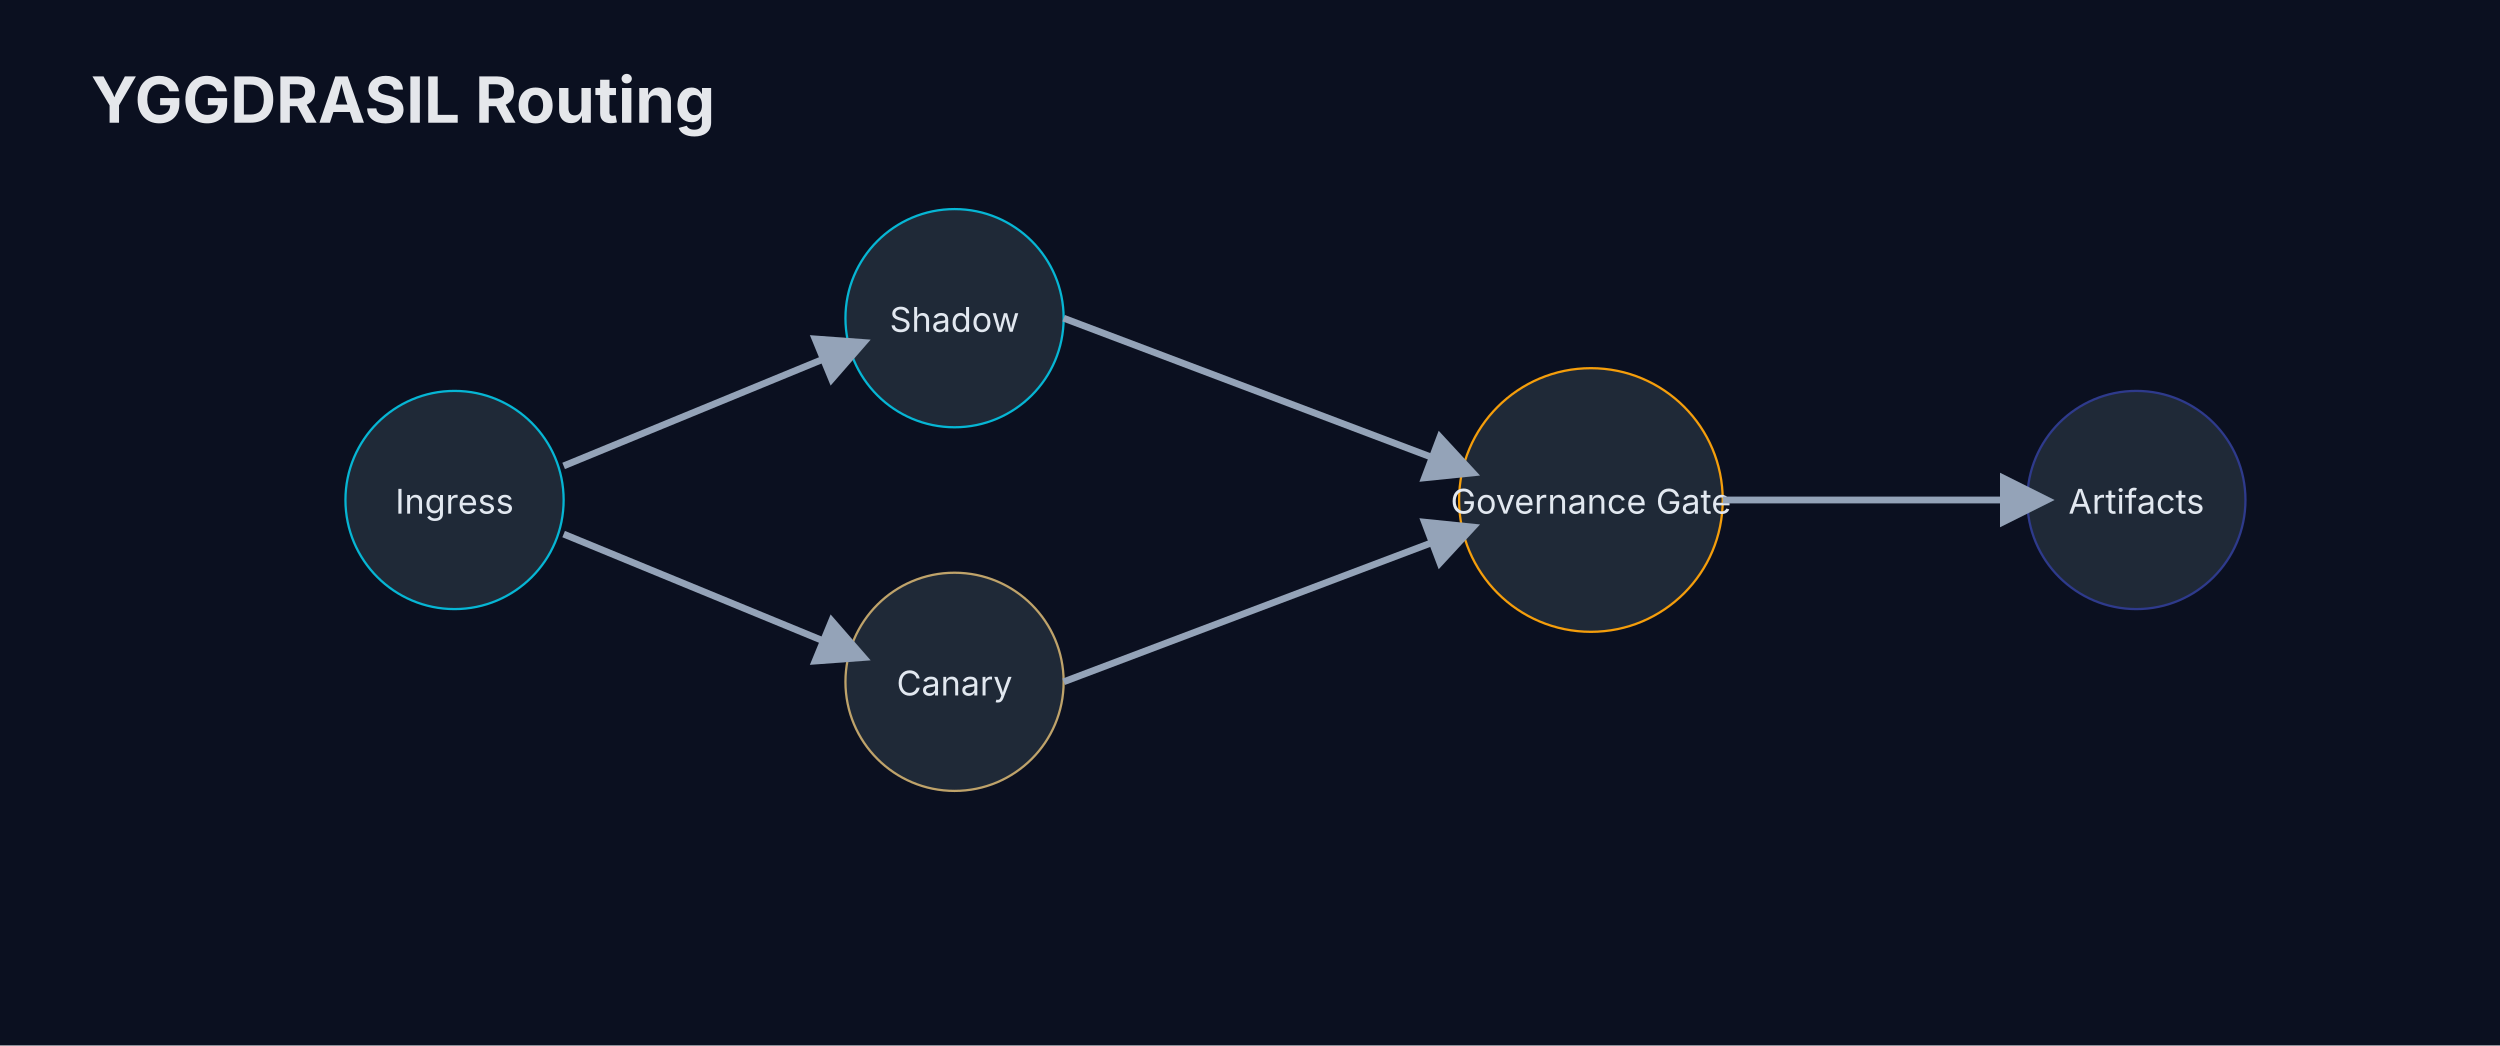
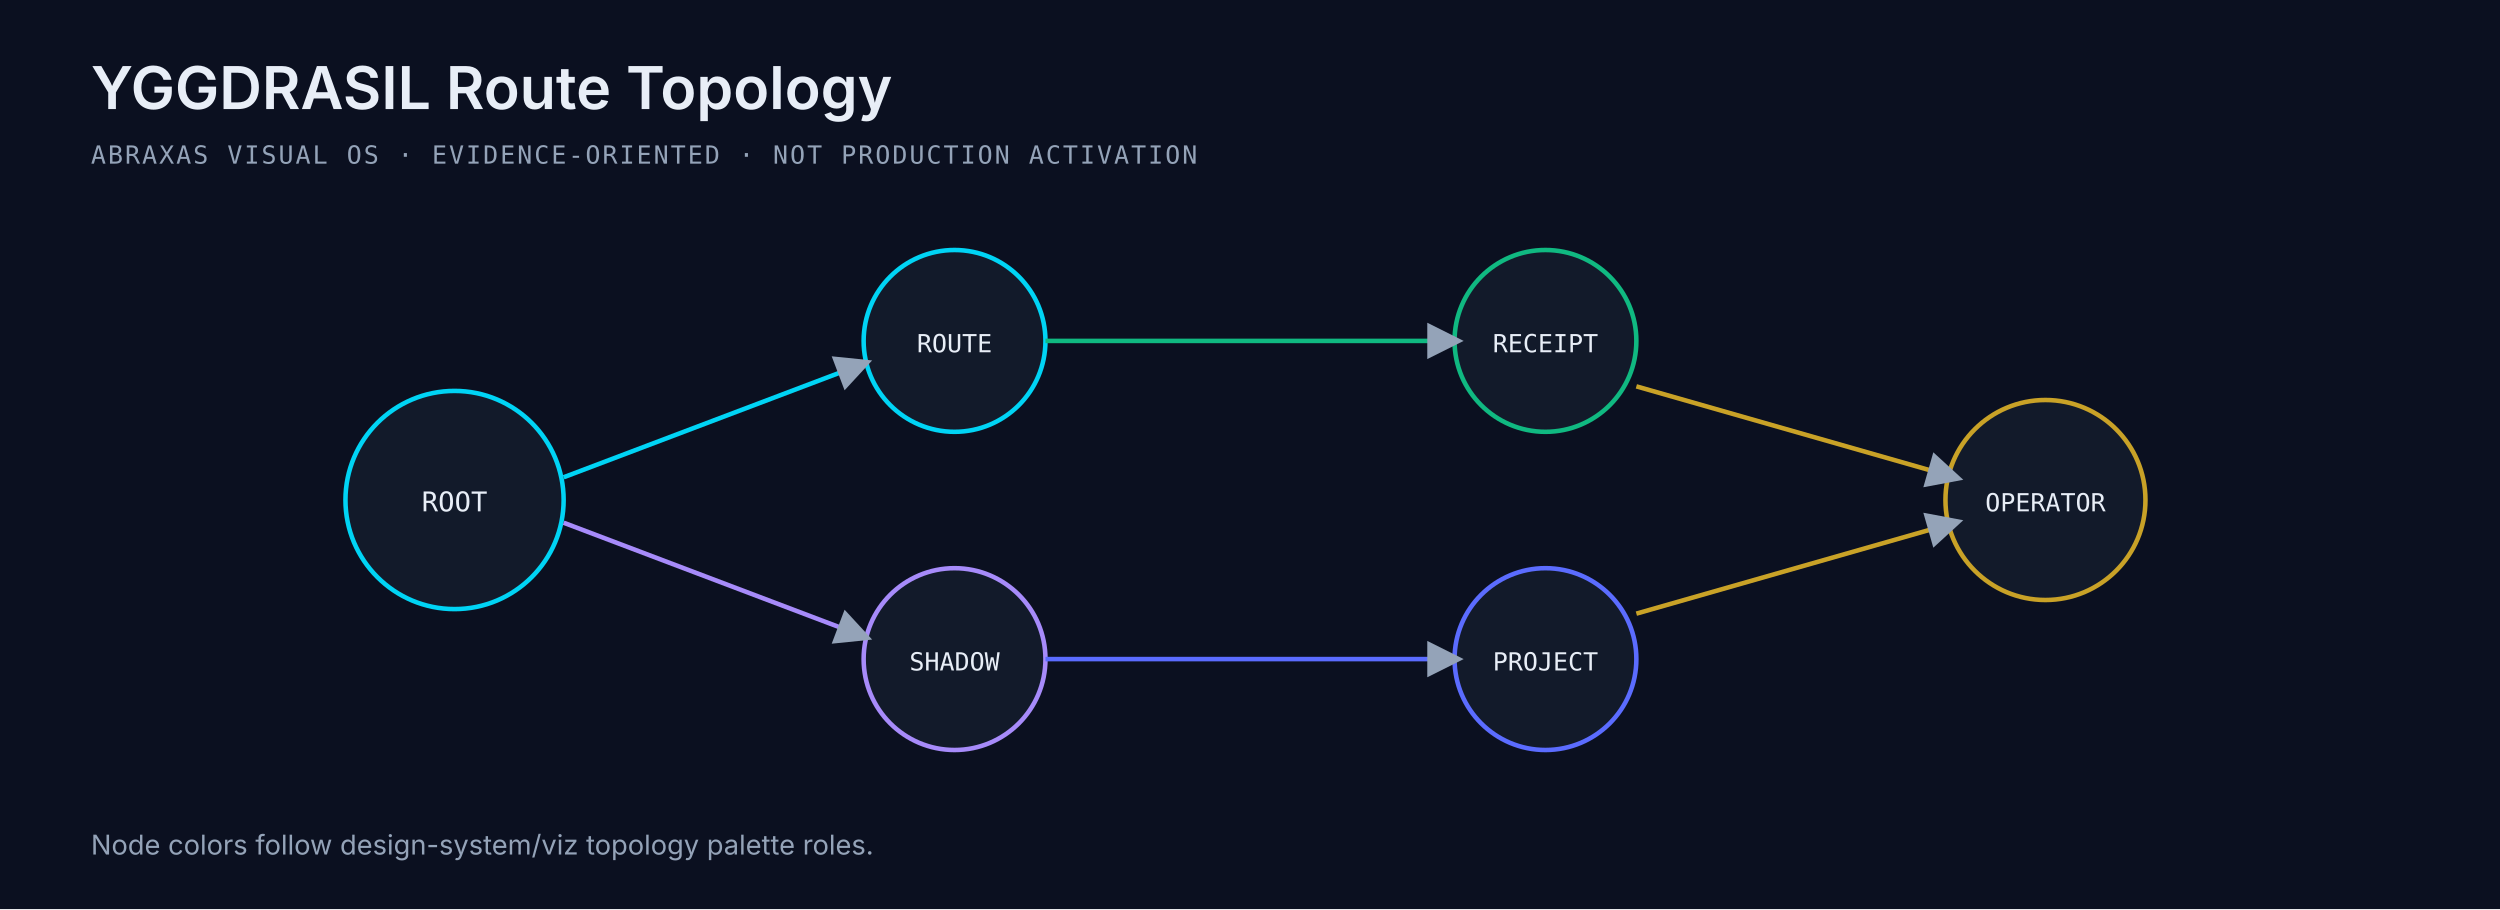
- <svg xmlns="http://www.w3.org/2000/svg" width="1100" height="460" viewBox="0 0 1100 460">
-   <rect width="1100" height="460" fill="#0B1020" />
-   <text x="40" y="54" fill="#E5E7EB" font-family="Inter" font-size="28" font-weight="700">YGGDRASIL Routing</text>
-   <circle cx="200" cy="220" r="48" fill="#1F2937" stroke="#06B6D4" />
-   <text x="200" y="226" fill="#E2E8F0" text-anchor="middle" font-family="Inter" font-size="15">Ingress</text>
-   <circle cx="420" cy="140" r="48" fill="#1F2937" stroke="#06B6D4" />
-   <text x="420" y="146" fill="#E2E8F0" text-anchor="middle" font-family="Inter" font-size="15">Shadow</text>
-   <circle cx="420" cy="300" r="48" fill="#1F2937" stroke="#BFA36A" />
-   <text x="420" y="306" fill="#E2E8F0" text-anchor="middle" font-family="Inter" font-size="15">Canary</text>
-   <circle cx="700" cy="220" r="58" fill="#1F2937" stroke="#F59E0B" />
-   <text x="700" y="226" fill="#E2E8F0" text-anchor="middle" font-family="Inter" font-size="15">Governance Gate</text>
-   <circle cx="940" cy="220" r="48" fill="#1F2937" stroke="#2E3A8C" />
-   <text x="940" y="226" fill="#E2E8F0" text-anchor="middle" font-family="Inter" font-size="15">Artifacts</text>
-   <g stroke="#94A3B8" stroke-width="3" fill="none" marker-end="url(#c)">
-     <line x1="248" y1="205" x2="372" y2="154" />
-     <line x1="248" y1="235" x2="372" y2="286" />
-     <line x1="468" y1="140" x2="640" y2="205" />
-     <line x1="468" y1="300" x2="640" y2="235" />
-     <line x1="758" y1="220" x2="892" y2="220" />
-   </g>
+ <svg xmlns="http://www.w3.org/2000/svg" width="1100" height="400" viewBox="0 0 1100 400" role="img" aria-label="YGGDRASIL Route Topology">
+   <rect width="1100" height="400" fill="#0B1020" />
  <defs>
-     <marker id="c" markerWidth="8" markerHeight="8" refX="4" refY="4" orient="auto">
+     <marker id="arrow" markerWidth="8" markerHeight="8" refX="6" refY="4" orient="auto">
      <path d="M0,0 L8,4 L0,8 Z" fill="#94A3B8" />
    </marker>
  </defs>
+   <text x="40" y="48" fill="#E8EEF7" font-family="IBM Plex Sans, Inter, system-ui, sans-serif" font-size="26" font-weight="600">YGGDRASIL Route Topology</text>
+   <text x="40" y="72" fill="#94A3B8" font-family="IBM Plex Mono, monospace" font-size="11" letter-spacing="0.08em">ABRAXAS VISUAL OS · EVIDENCE-ORIENTED · NOT PRODUCTION ACTIVATION</text>
+   <circle cx="200" cy="220" r="48" fill="#121A2A" stroke="#00D4F5" stroke-width="2" />
+   <text x="200" y="225" fill="#E8EEF7" text-anchor="middle" font-family="IBM Plex Mono, monospace" font-size="12">ROOT</text>
+   <circle cx="420" cy="150" r="40" fill="#121A2A" stroke="#00D4F5" stroke-width="2" />
+   <text x="420" y="155" fill="#E8EEF7" text-anchor="middle" font-family="IBM Plex Mono, monospace" font-size="11">ROUTE</text>
+   <circle cx="420" cy="290" r="40" fill="#121A2A" stroke="#A78BFA" stroke-width="2" />
+   <text x="420" y="295" fill="#E8EEF7" text-anchor="middle" font-family="IBM Plex Mono, monospace" font-size="11">SHADOW</text>
+   <circle cx="680" cy="150" r="40" fill="#121A2A" stroke="#10B981" stroke-width="2" />
+   <text x="680" y="155" fill="#E8EEF7" text-anchor="middle" font-family="IBM Plex Mono, monospace" font-size="11">RECEIPT</text>
+   <circle cx="680" cy="290" r="40" fill="#121A2A" stroke="#5B6CFF" stroke-width="2" />
+   <text x="680" y="295" fill="#E8EEF7" text-anchor="middle" font-family="IBM Plex Mono, monospace" font-size="11">PROJECT</text>
+   <circle cx="900" cy="220" r="44" fill="#121A2A" stroke="#C9A227" stroke-width="2" />
+   <text x="900" y="225" fill="#E8EEF7" text-anchor="middle" font-family="IBM Plex Mono, monospace" font-size="11">OPERATOR</text>
+   <line x1="248" y1="210" x2="380" y2="160" stroke="#00D4F5" stroke-width="2" marker-end="url(#arrow)" />
+   <line x1="248" y1="230" x2="380" y2="280" stroke="#A78BFA" stroke-width="2" marker-end="url(#arrow)" />
+   <line x1="460" y1="150" x2="640" y2="150" stroke="#10B981" stroke-width="2" marker-end="url(#arrow)" />
+   <line x1="460" y1="290" x2="640" y2="290" stroke="#5B6CFF" stroke-width="2" marker-end="url(#arrow)" />
+   <line x1="720" y1="170" x2="860" y2="210" stroke="#C9A227" stroke-width="2" marker-end="url(#arrow)" />
+   <line x1="720" y1="270" x2="860" y2="230" stroke="#C9A227" stroke-width="2" marker-end="url(#arrow)" />
+   <text x="40" y="376" fill="#94A3B8" font-family="IBM Plex Sans, Inter, system-ui, sans-serif" font-size="12">Node colors follow design-system/viz topology palette roles.</text>
</svg>
